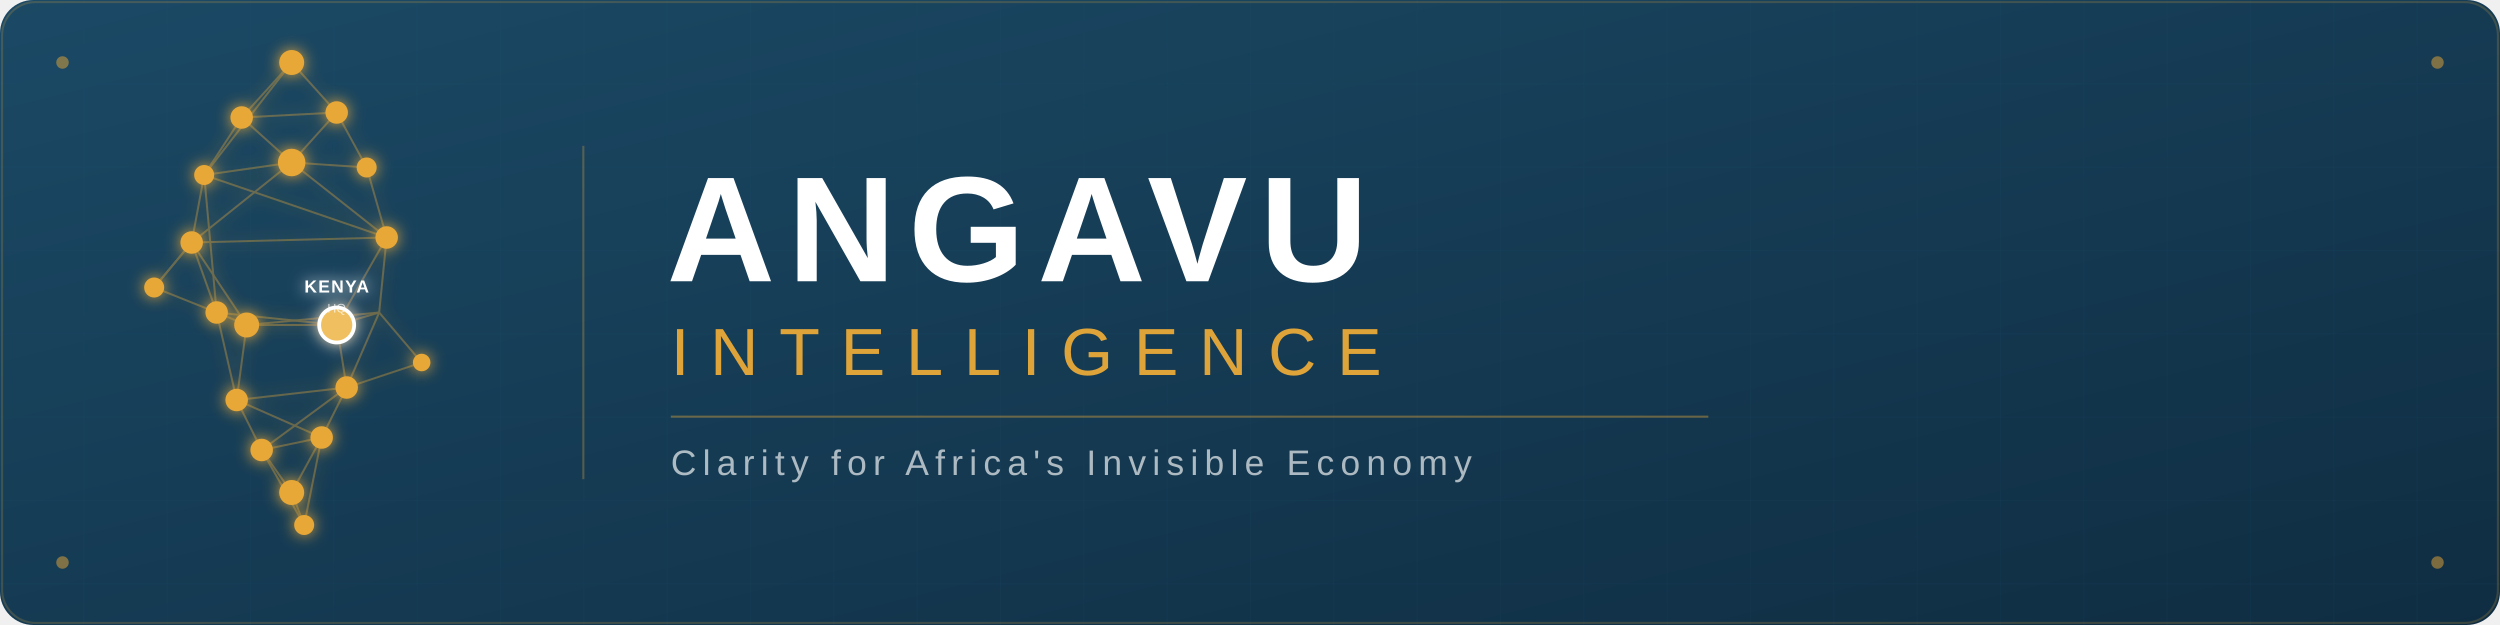
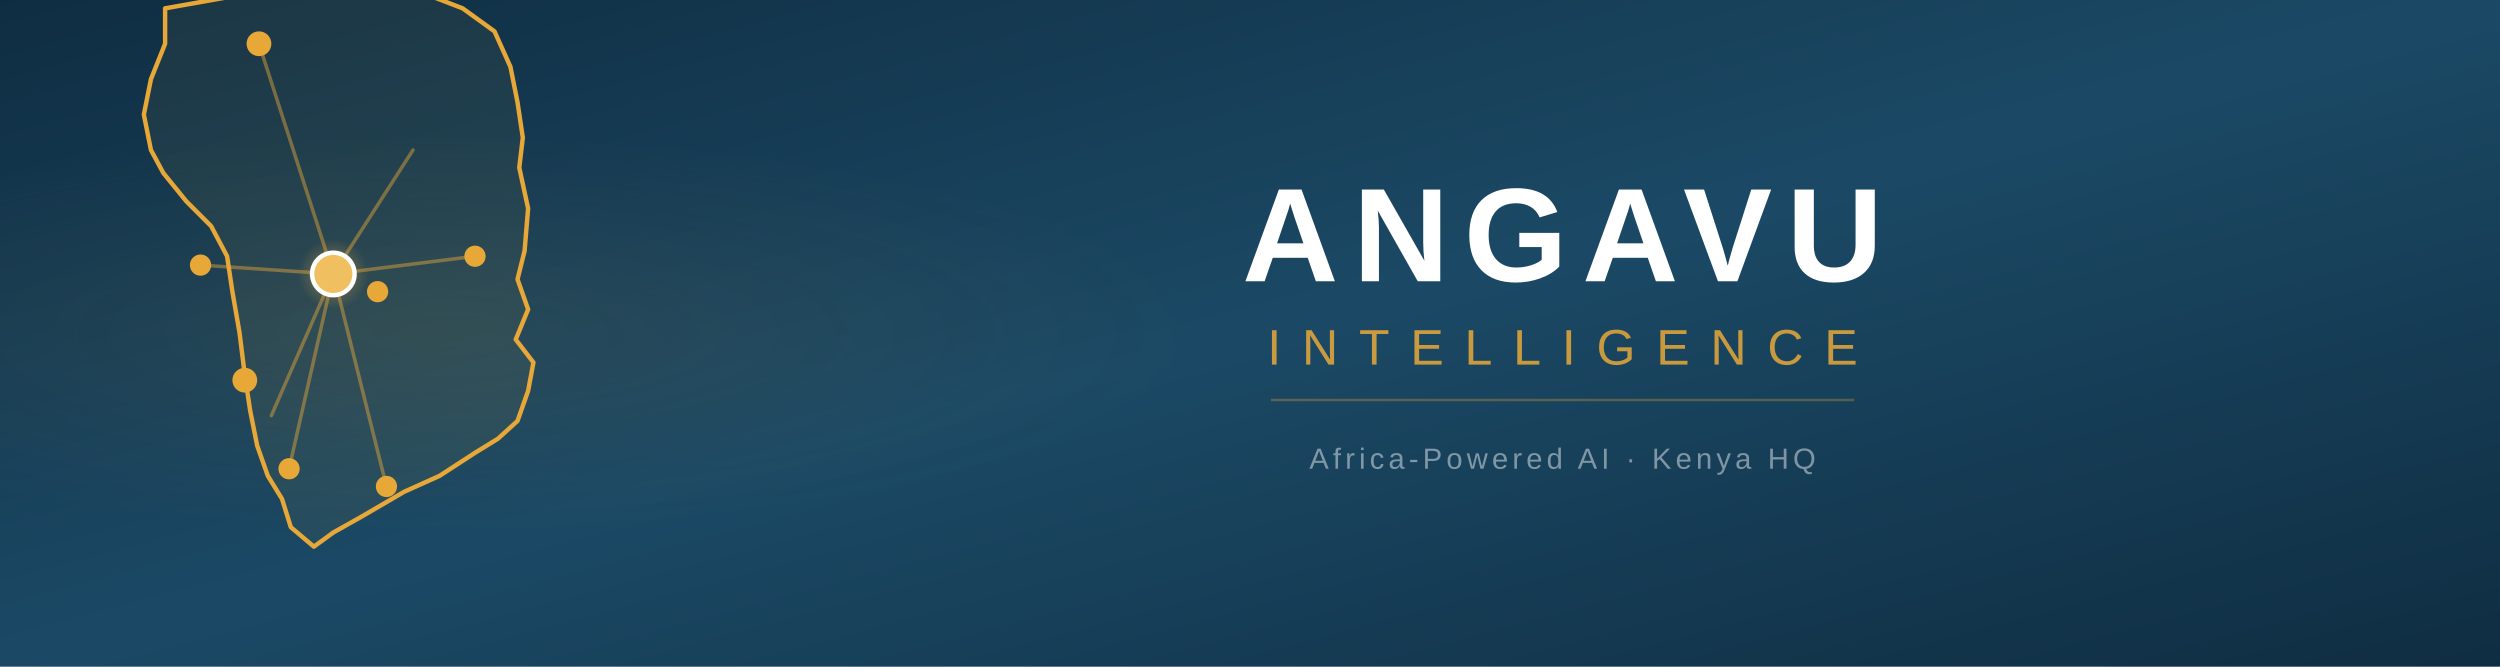
- <svg xmlns="http://www.w3.org/2000/svg" viewBox="0 0 1200 300" width="1200" height="300" role="img" aria-label="Angavu Intelligence — Neural Network Africa Icon">
+ <svg xmlns="http://www.w3.org/2000/svg" viewBox="0 0 1200 320" width="1200" height="320">
  <defs>
-     <linearGradient id="bgGrad" x1="0%" y1="0%" x2="100%" y2="100%">
-       <stop offset="0%" stop-color="#1B4965" />
+     <linearGradient id="bg" x1="0" y1="0" x2="1" y2="1">
+       <stop offset="0%" stop-color="#0F2D42" />
+       <stop offset="50%" stop-color="#1B4965" />
      <stop offset="100%" stop-color="#0F2D42" />
    </linearGradient>
-     <linearGradient id="goldGrad" x1="0%" y1="0%" x2="100%" y2="0%">
-       <stop offset="0%" stop-color="#E8A838" />
-       <stop offset="100%" stop-color="#F0C060" />
-     </linearGradient>
-     <clipPath id="roundClip">
-       <rect width="1200" height="300" rx="16" ry="16" />
-     </clipPath>
-     <filter id="nodeGlow">
-       <feGaussianBlur stdDeviation="3" result="blur" />
-       <feMerge>
-         <feMergeNode in="blur" />
-         <feMergeNode in="SourceGraphic" />
-       </feMerge>
-     </filter>
+     <radialGradient id="glow" cx="18%" cy="50%" r="30%">
+       <stop offset="0%" stop-color="#E8A838" stop-opacity="0.08" />
+       <stop offset="100%" stop-color="#E8A838" stop-opacity="0" />
+     </radialGradient>
+     <radialGradient id="ng" cx="50%" cy="50%" r="50%">
+       <stop offset="0%" stop-color="#F0C060" stop-opacity="0.5" />
+       <stop offset="100%" stop-color="#E8A838" stop-opacity="0" />
+     </radialGradient>
  </defs>
-   <g clip-path="url(#roundClip)">
-     <rect width="1200" height="300" fill="url(#bgGrad)" />
-     <pattern id="grid" x="0" y="0" width="40" height="40" patternUnits="userSpaceOnUse">
-       <rect width="40" height="40" fill="none" />
-       <path d="M40 0 L0 0 0 40" fill="none" stroke="#1E5577" stroke-width="0.3" opacity="0.3" />
-     </pattern>
-     <rect width="1200" height="300" fill="url(#grid)" />
-     <g transform="translate(140, 150) scale(1.2)" filter="url(#nodeGlow)">
-       <g stroke="#E8A838" stroke-width="0.8" opacity="0.35" fill="none">
-         <line x1="0" y1="-100" x2="-20" y2="-78" />
-         <line x1="0" y1="-100" x2="18" y2="-80" />
-         <line x1="-20" y1="-78" x2="18" y2="-80" />
-         <line x1="-20" y1="-78" x2="-35" y2="-55" />
-         <line x1="18" y1="-80" x2="30" y2="-58" />
-         <line x1="-20" y1="-78" x2="0" y2="-60" />
-         <line x1="18" y1="-80" x2="0" y2="-60" />
-         <line x1="-35" y1="-55" x2="0" y2="-60" />
-         <line x1="30" y1="-58" x2="0" y2="-60" />
-         <line x1="-35" y1="-55" x2="-40" y2="-28" />
-         <line x1="30" y1="-58" x2="38" y2="-30" />
-         <line x1="0" y1="-60" x2="-40" y2="-28" />
-         <line x1="0" y1="-60" x2="38" y2="-30" />
-         <line x1="-35" y1="-55" x2="38" y2="-30" />
-         <line x1="-40" y1="-28" x2="38" y2="-30" />
-         <line x1="-40" y1="-28" x2="-30" y2="0" />
-         <line x1="38" y1="-30" x2="35" y2="0" />
-         <line x1="-40" y1="-28" x2="-18" y2="5" />
-         <line x1="38" y1="-30" x2="18" y2="5" />
-         <line x1="-30" y1="0" x2="-18" y2="5" />
-         <line x1="35" y1="0" x2="18" y2="5" />
-         <line x1="-18" y1="5" x2="18" y2="5" />
-         <line x1="-30" y1="0" x2="18" y2="5" />
-         <line x1="35" y1="0" x2="-18" y2="5" />
-         <line x1="-18" y1="5" x2="-22" y2="35" />
-         <line x1="18" y1="5" x2="22" y2="30" />
-         <line x1="-30" y1="0" x2="-22" y2="35" />
-         <line x1="35" y1="0" x2="22" y2="30" />
-         <line x1="-22" y1="35" x2="22" y2="30" />
-         <line x1="-22" y1="35" x2="-12" y2="55" />
-         <line x1="22" y1="30" x2="12" y2="50" />
-         <line x1="-22" y1="35" x2="12" y2="50" />
-         <line x1="22" y1="30" x2="-12" y2="55" />
-         <line x1="-12" y1="55" x2="12" y2="50" />
-         <line x1="-12" y1="55" x2="0" y2="72" />
-         <line x1="12" y1="50" x2="0" y2="72" />
-         <line x1="-12" y1="55" x2="5" y2="85" />
-         <line x1="12" y1="50" x2="5" y2="85" />
-         <line x1="0" y1="72" x2="5" y2="85" />
-         <line x1="35" y1="0" x2="52" y2="20" />
-         <line x1="22" y1="30" x2="52" y2="20" />
-         <line x1="0" y1="-100" x2="-35" y2="-55" />
-         <line x1="-35" y1="-55" x2="-30" y2="0" />
-         <line x1="-40" y1="-28" x2="-55" y2="-10" />
-         <line x1="-55" y1="-10" x2="-30" y2="0" />
-         <line x1="-55" y1="-10" x2="-40" y2="-28" />
-       </g>
-       <circle cx="0" cy="-100" r="5" fill="#E8A838" />
-       <circle cx="-20" cy="-78" r="4.5" fill="#E8A838" />
-       <circle cx="18" cy="-80" r="4.5" fill="#E8A838" />
-       <circle cx="-55" cy="-10" r="4" fill="#E8A838" />
-       <circle cx="-40" cy="-28" r="4.5" fill="#E8A838" />
-       <circle cx="-35" cy="-55" r="4" fill="#E8A838" />
-       <circle cx="30" cy="-58" r="4" fill="#E8A838" />
-       <circle cx="0" cy="-60" r="5.5" fill="#E8A838" />
-       <circle cx="-30" cy="0" r="4.5" fill="#E8A838" />
-       <circle cx="38" cy="-30" r="4.5" fill="#E8A838" />
-       <circle cx="-18" cy="5" r="5" fill="#E8A838" />
-       <circle cx="18" cy="5" r="7" fill="#F0C060" stroke="#FFFFFF" stroke-width="1.5" />
-       <circle cx="-22" cy="35" r="4.5" fill="#E8A838" />
-       <circle cx="22" cy="30" r="4.5" fill="#E8A838" />
-       <circle cx="52" cy="20" r="3.5" fill="#E8A838" />
-       <circle cx="-12" cy="55" r="4.5" fill="#E8A838" />
-       <circle cx="12" cy="50" r="4.5" fill="#E8A838" />
-       <circle cx="0" cy="72" r="5" fill="#E8A838" />
-       <circle cx="5" cy="85" r="4" fill="#E8A838" />
-       <text x="18" y="-8" text-anchor="middle" font-family="'Segoe UI',Arial,sans-serif" font-size="7" font-weight="700" fill="#FFFFFF" letter-spacing="0.5">KENYA</text>
-       <text x="18" y="0" text-anchor="middle" font-family="'Segoe UI',Arial,sans-serif" font-size="5" fill="#FFFFFF" opacity="0.7">HQ</text>
+   <rect width="1200" height="320" fill="url(#bg)" />
+   <rect width="1200" height="320" fill="url(#glow)" />
+   <g transform="translate(160,140) scale(0.85)">
+     <path d="M-95,-160 L-50,-168 L-13,-172 L20,-175 L47,-170 L73,-160 L91,-147              L100,-127 L104,-107 L107,-87 L105,-70 L110,-47 L108,-23 L104,-7              L110,10 L103,27 L113,40 L110,56 L104,73 L93,83 L80,91              L60,104 L40,113 L16,127 L0,136 L-11,144              L-24,133 L-29,117 L-37,104 L-43,87              L-47,67 L-50,47 L-53,23 L-57,0              L-60,-20 L-69,-37 L-83,-51 L-96,-67              L-103,-80 L-107,-100 L-103,-120 L-95,-140 L-95,-160Z" fill="#E8A838" fill-opacity="0.06" stroke="#E8A838" stroke-width="2.5" stroke-linejoin="round" />
+     <g stroke="#E8A838" stroke-linecap="round" opacity="0.45">
+       <line x1="0" y1="-10" x2="-42" y2="-140" stroke-width="2" />
+       <line x1="0" y1="-10" x2="-75" y2="-15" stroke-width="2" />
+       <line x1="0" y1="-10" x2="-35" y2="70" stroke-width="2" />
+       <line x1="0" y1="-10" x2="45" y2="-80" stroke-width="2" />
+       <line x1="0" y1="-10" x2="80" y2="-20" stroke-width="2" />
+       <line x1="0" y1="-10" x2="-25" y2="100" stroke-width="2" />
+       <line x1="0" y1="-10" x2="30" y2="110" stroke-width="2" />
    </g>
-     <line x1="280" y1="70" x2="280" y2="230" stroke="#E8A838" stroke-width="1" opacity="0.3" />
-     <g transform="translate(320, 0)">
-       <text x="0" y="135" font-family="'Segoe UI','Helvetica Neue',Arial,sans-serif" font-size="72" font-weight="700" fill="#FFFFFF" letter-spacing="6">ANGAVU</text>
-       <text x="2" y="180" font-family="'Segoe UI','Helvetica Neue',Arial,sans-serif" font-size="32" font-weight="300" fill="#E8A838" letter-spacing="10" opacity="0.95">INTELLIGENCE</text>
-       <line x1="2" y1="200" x2="500" y2="200" stroke="#E8A838" stroke-width="1" opacity="0.4" />
-       <text x="2" y="228" font-family="'Segoe UI','Helvetica Neue',Arial,sans-serif" font-size="17" font-weight="300" fill="#FFFFFF" letter-spacing="3" opacity="0.65">Clarity for Africa's Invisible Economy</text>
-     </g>
-     <circle cx="30" cy="30" r="3" fill="#E8A838" opacity="0.5" />
-     <circle cx="1170" cy="30" r="3" fill="#E8A838" opacity="0.5" />
-     <circle cx="30" cy="270" r="3" fill="#E8A838" opacity="0.5" />
-     <circle cx="1170" cy="270" r="3" fill="#E8A838" opacity="0.5" />
+     <circle cx="-42" cy="-140" r="7" fill="#E8A838" />
+     <circle cx="-75" cy="-15" r="6" fill="#E8A838" />
+     <circle cx="-50" cy="50" r="7" fill="#E8A838" />
+     <circle cx="25" y="-60" r="6" fill="#E8A838" />
+     <circle cx="80" cy="-20" r="6" fill="#E8A838" />
+     <circle cx="-25" cy="100" r="6" fill="#E8A838" />
+     <circle cx="30" cy="110" r="6" fill="#E8A838" />
+     <circle cx="0" cy="-10" r="20" fill="url(#ng)" />
+     <circle cx="0" cy="-10" r="12" fill="#F0C060" stroke="#FFFFFF" stroke-width="2.5" />
  </g>
-   <rect x="1" y="1" width="1198" height="298" rx="16" ry="16" fill="none" stroke="#E8A838" stroke-width="1" opacity="0.2" />
+   <text x="750" y="135" text-anchor="middle" font-family="'Segoe UI','Helvetica Neue',Arial,sans-serif" font-size="64" font-weight="700" fill="#FFFFFF" letter-spacing="7">ANGAVU</text>
+   <text x="750" y="175" text-anchor="middle" font-family="'Segoe UI','Helvetica Neue',Arial,sans-serif" font-size="24" font-weight="300" fill="#E8A838" letter-spacing="10" opacity="0.85">INTELLIGENCE</text>
+   <line x1="610" y1="192" x2="890" y2="192" stroke="#E8A838" stroke-width="1.2" opacity="0.3" />
+   <text x="750" y="225" text-anchor="middle" font-family="'Segoe UI','Helvetica Neue',Arial,sans-serif" font-size="14" font-weight="400" fill="#FFFFFF" opacity="0.45" letter-spacing="2">Africa-Powered AI · Kenya HQ</text>
</svg>
